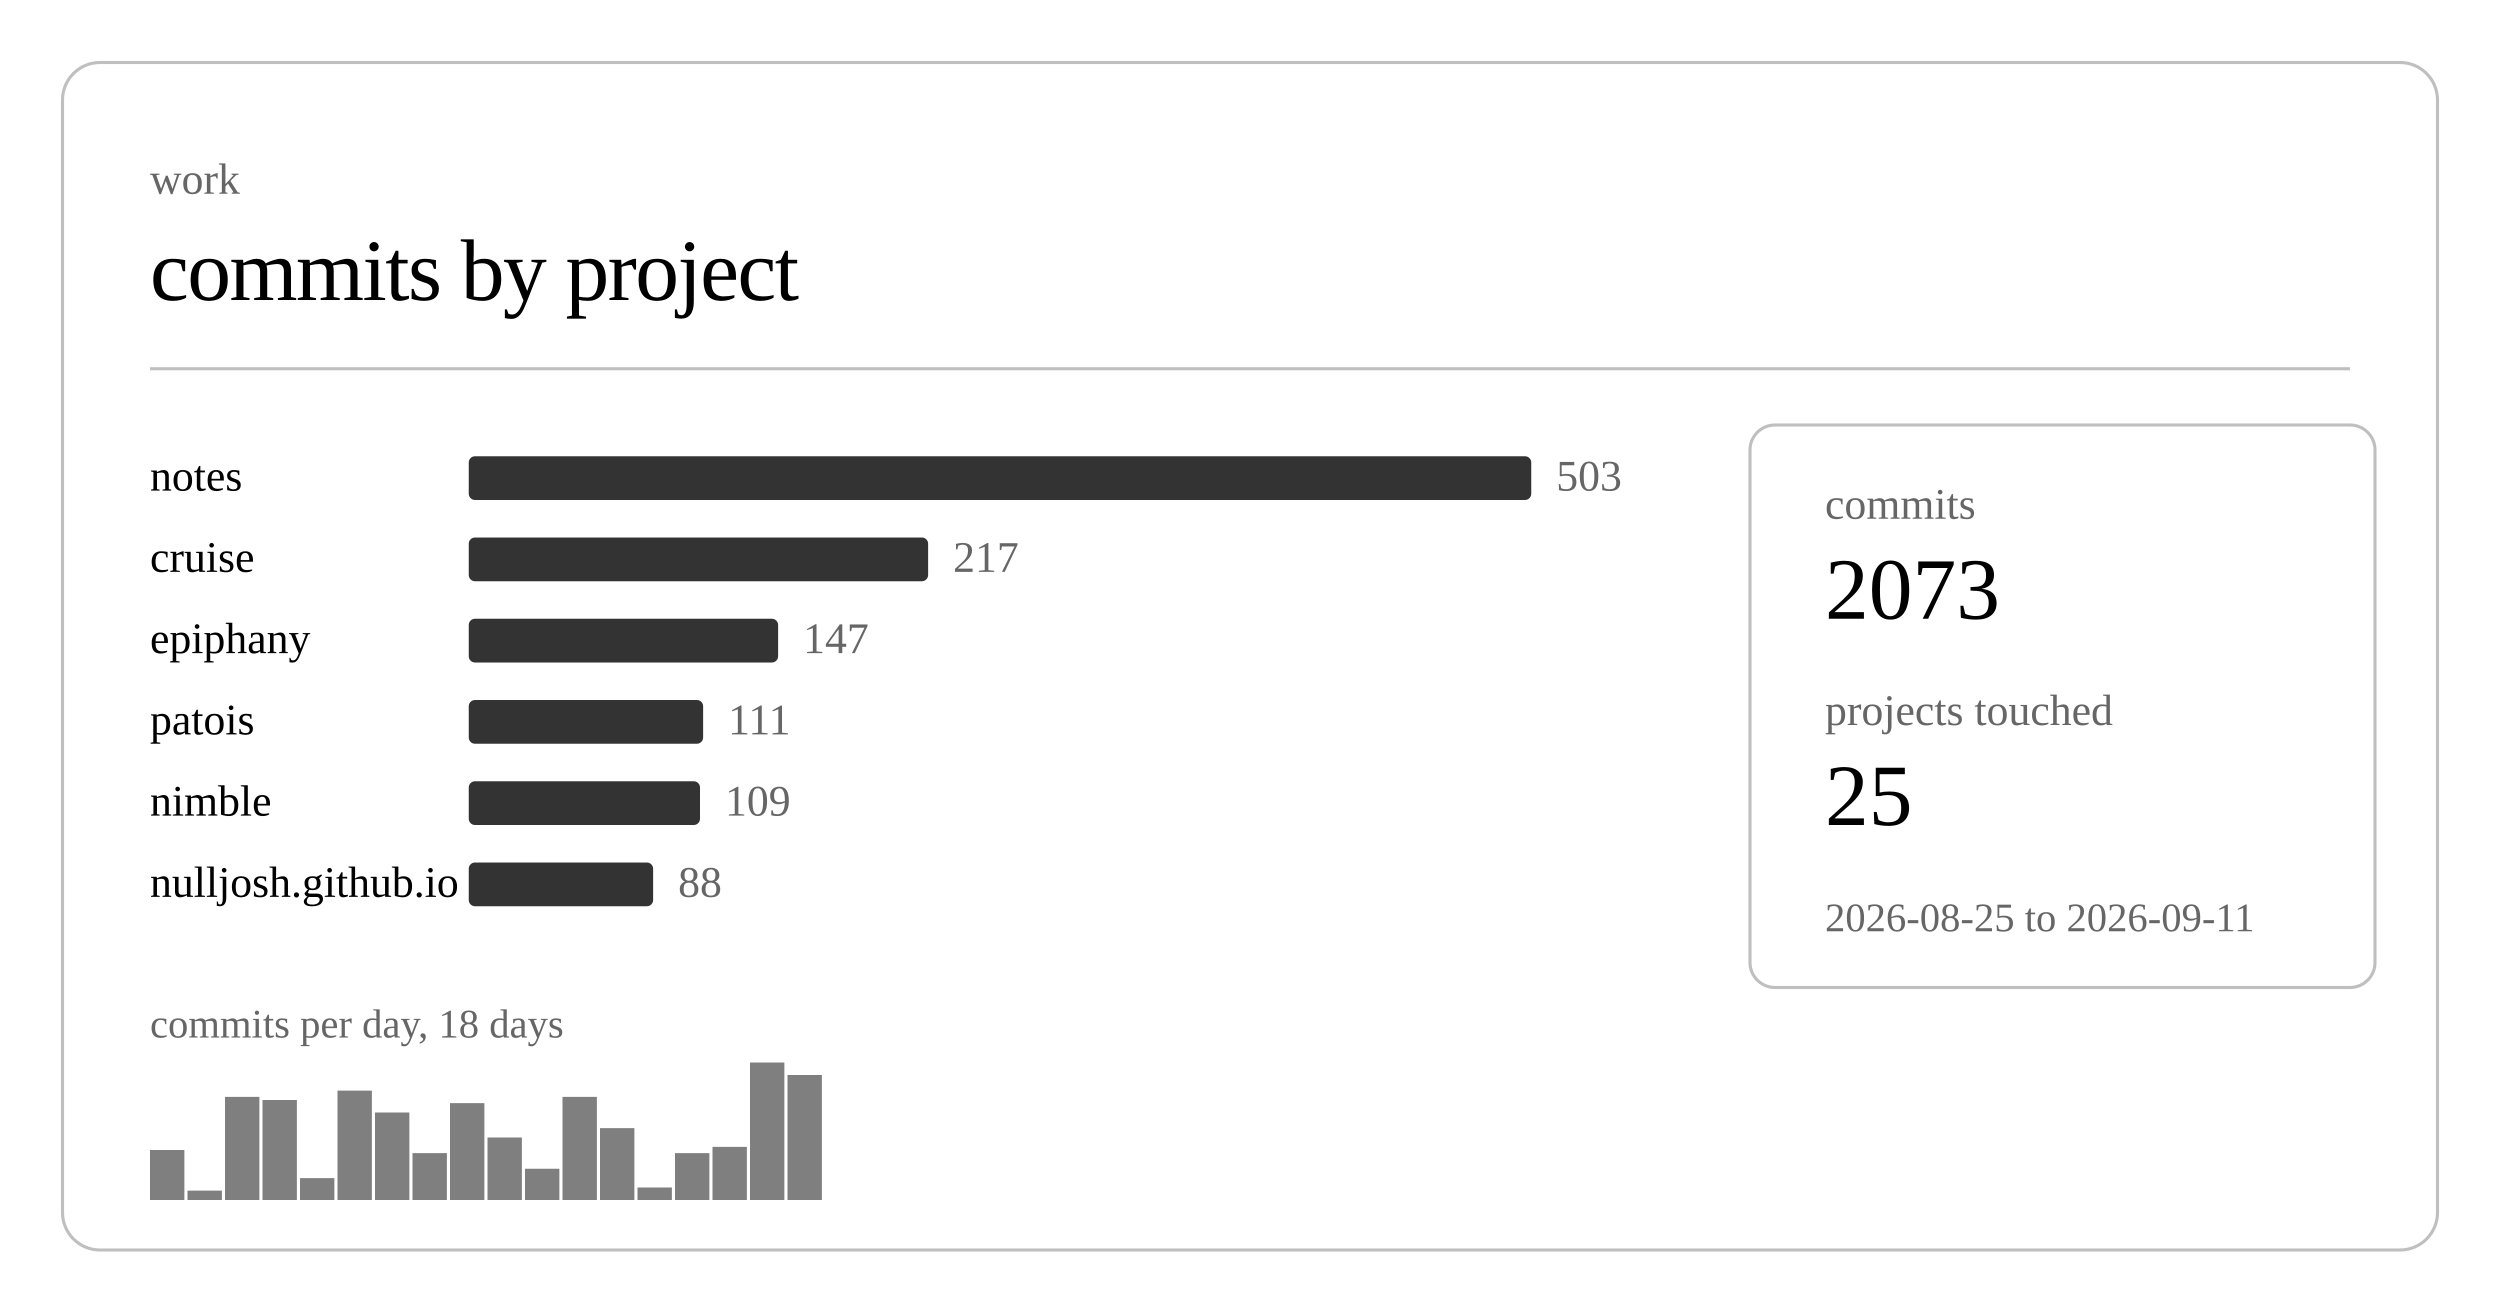
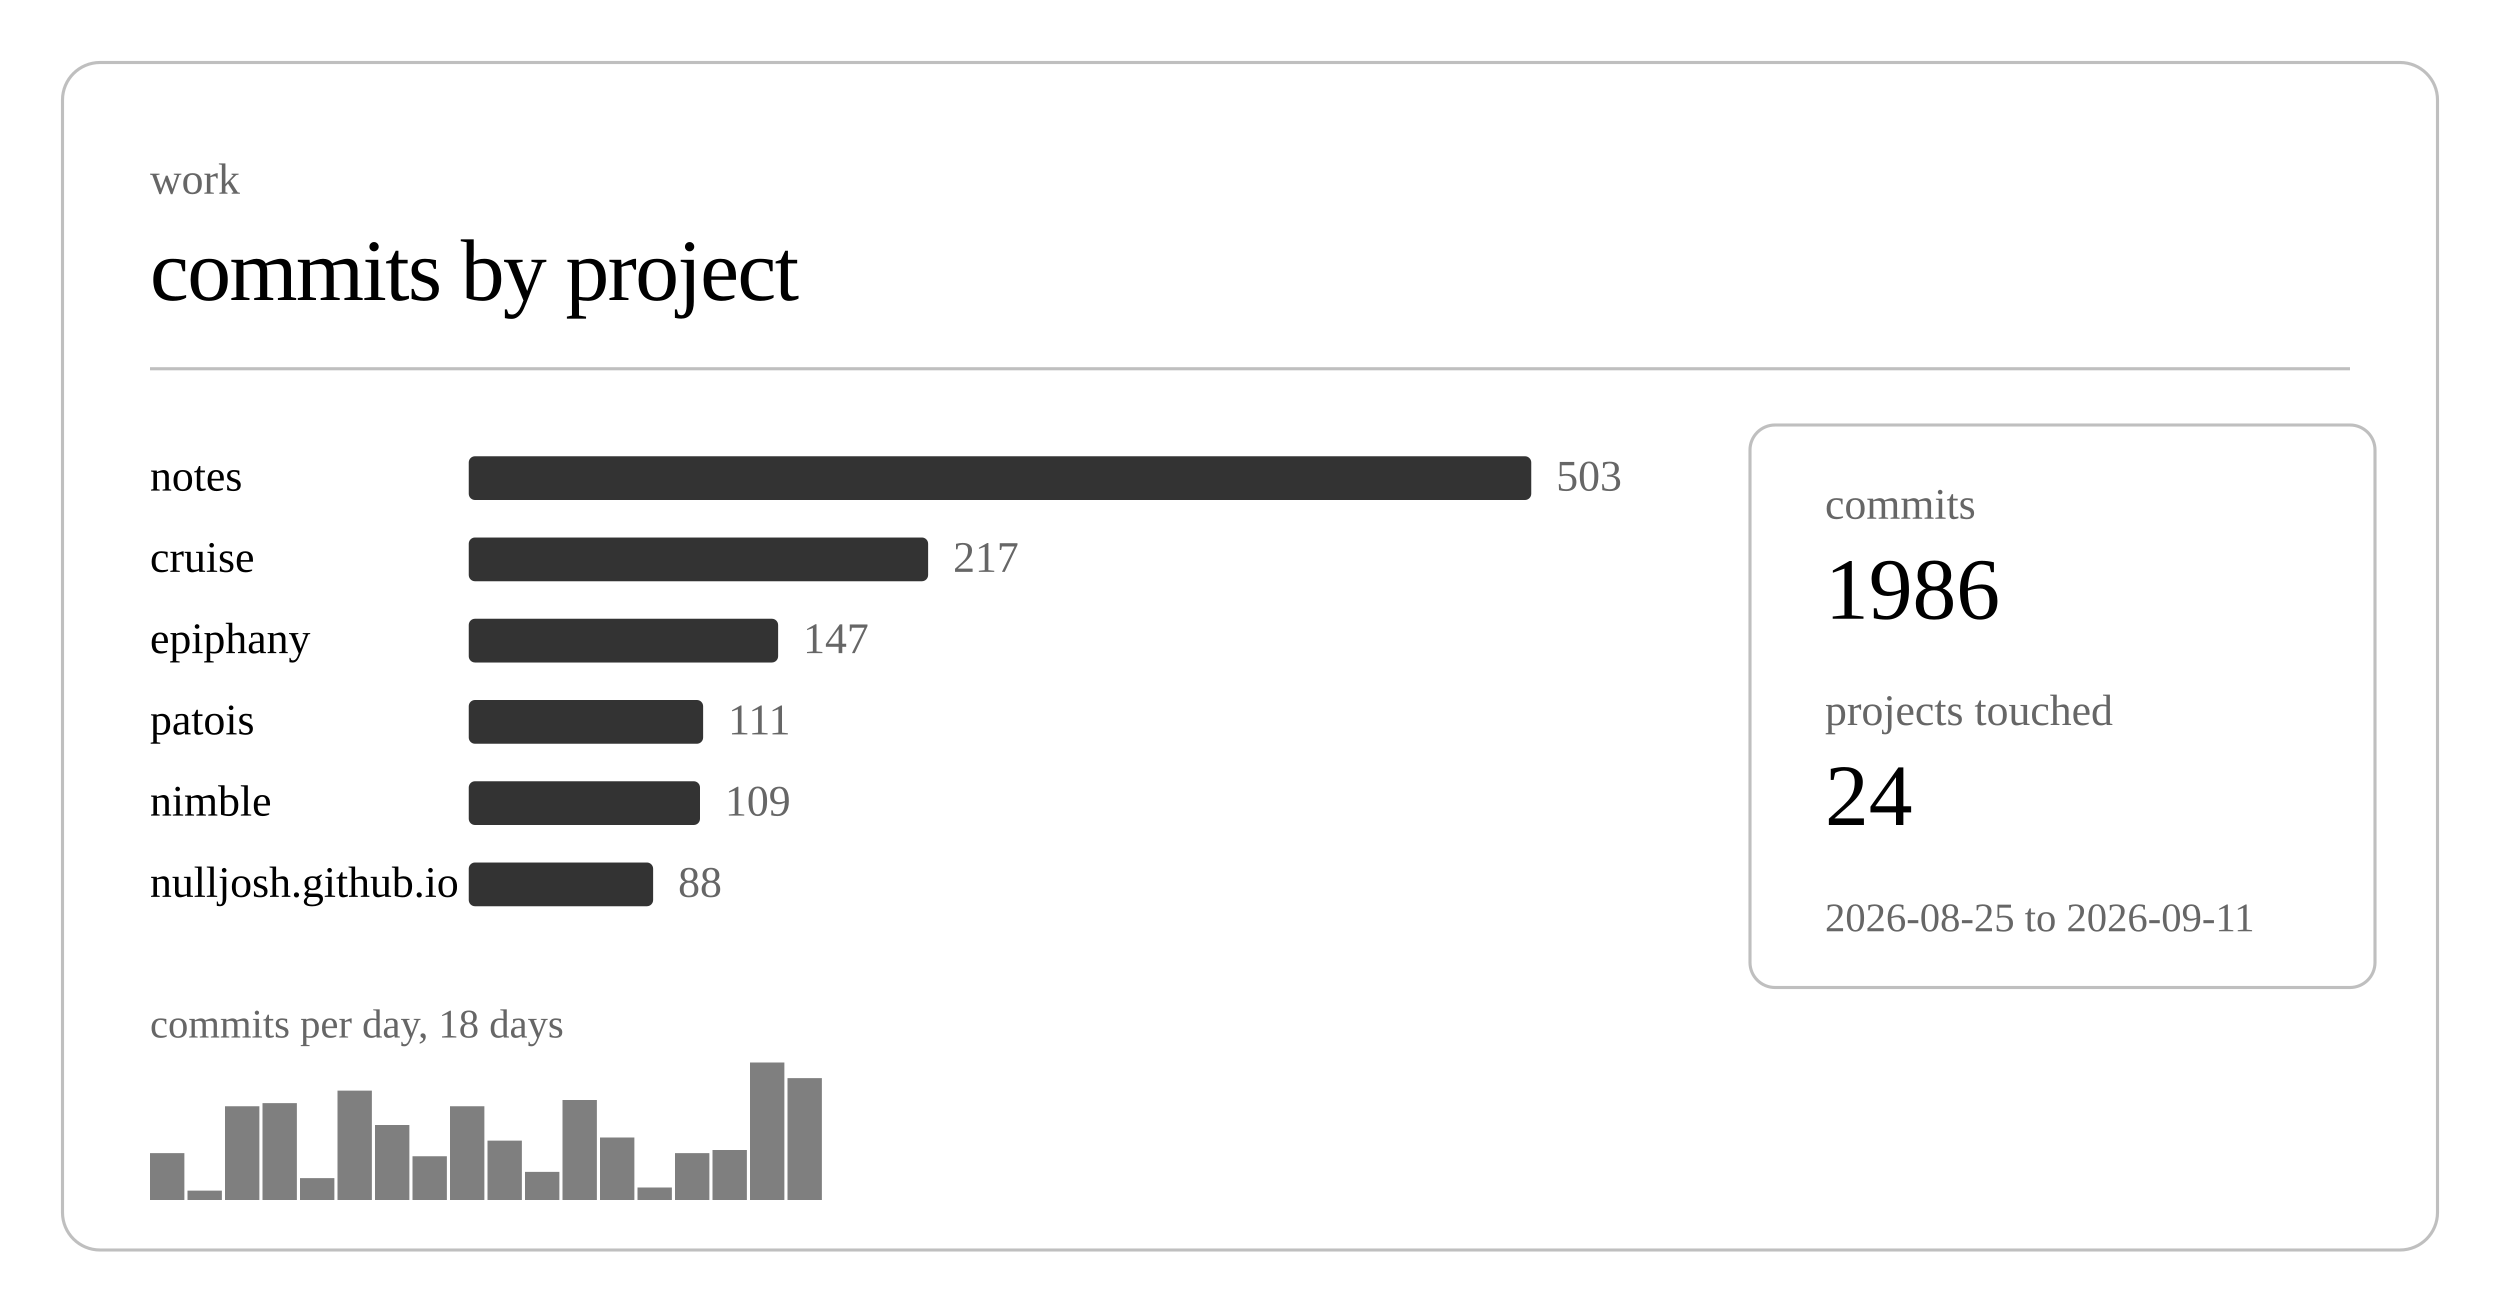
<svg xmlns="http://www.w3.org/2000/svg" class="post-header-svg graph-svg" viewBox="0 0 800 420" width="800" height="420">
  <rect x="20" y="20" width="760" height="380" rx="12" ry="12" fill="none" stroke="currentColor" stroke-width="1" opacity="0.25" />
  <text fill="currentColor" x="48" y="62" font-size="14" opacity="0.6">work</text>
  <text fill="currentColor" x="48" y="96" font-size="28" font-weight="300" letter-spacing="-0.5">commits by project</text>
  <line stroke="currentColor" x1="48" y1="118" x2="752" y2="118" stroke-width="1" opacity="0.25" />
  <a href="https://github.com/nulljosh/notes">
    <text fill="currentColor" x="48" y="157" font-size="14">notes</text>
  </a>
  <rect x="150" y="146" width="340" height="14" rx="2" fill="currentColor" opacity="0.8" />
  <text fill="currentColor" x="498" y="157" font-size="14" opacity="0.6">503</text>
  <a href="https://github.com/nulljosh/cruise">
    <text fill="currentColor" x="48" y="183" font-size="14">cruise</text>
  </a>
  <rect x="150" y="172" width="147" height="14" rx="2" fill="currentColor" opacity="0.8" />
  <text fill="currentColor" x="305" y="183" font-size="14" opacity="0.6">217</text>
  <a href="https://github.com/nulljosh/epiphany">
    <text fill="currentColor" x="48" y="209" font-size="14">epiphany</text>
  </a>
  <rect x="150" y="198" width="99" height="14" rx="2" fill="currentColor" opacity="0.8" />
  <text fill="currentColor" x="257" y="209" font-size="14" opacity="0.6">147</text>
  <a href="https://github.com/nulljosh/patois">
    <text fill="currentColor" x="48" y="235" font-size="14">patois</text>
  </a>
  <rect x="150" y="224" width="75" height="14" rx="2" fill="currentColor" opacity="0.8" />
  <text fill="currentColor" x="233" y="235" font-size="14" opacity="0.6">111</text>
  <a href="https://github.com/nulljosh/nimble">
    <text fill="currentColor" x="48" y="261" font-size="14">nimble</text>
  </a>
  <rect x="150" y="250" width="74" height="14" rx="2" fill="currentColor" opacity="0.8" />
  <text fill="currentColor" x="232" y="261" font-size="14" opacity="0.6">109</text>
  <a href="https://github.com/nulljosh/nulljosh.github.io">
    <text fill="currentColor" x="48" y="287" font-size="14">nulljosh.github.io</text>
  </a>
  <rect x="150" y="276" width="59" height="14" rx="2" fill="currentColor" opacity="0.8" />
  <text fill="currentColor" x="217" y="287" font-size="14" opacity="0.6">88</text>
-   <rect x="48.0" y="368" width="11.0" height="16" fill="currentColor" opacity="0.5" />
+   <rect x="48.0" y="369" width="11.0" height="15" fill="currentColor" opacity="0.5" />
  <rect x="60.0" y="381" width="11.0" height="3" fill="currentColor" opacity="0.5" />
-   <rect x="72.0" y="351" width="11.0" height="33" fill="currentColor" opacity="0.5" />
-   <rect x="84.0" y="352" width="11.0" height="32" fill="currentColor" opacity="0.5" />
+   <rect x="72.0" y="354" width="11.0" height="30" fill="currentColor" opacity="0.5" />
+   <rect x="84.0" y="353" width="11.0" height="31" fill="currentColor" opacity="0.5" />
  <rect x="96.0" y="377" width="11.0" height="7" fill="currentColor" opacity="0.5" />
  <rect x="108.0" y="349" width="11.0" height="35" fill="currentColor" opacity="0.5" />
-   <rect x="120.0" y="356" width="11.0" height="28" fill="currentColor" opacity="0.5" />
-   <rect x="132.0" y="369" width="11.0" height="15" fill="currentColor" opacity="0.5" />
-   <rect x="144.0" y="353" width="11.0" height="31" fill="currentColor" opacity="0.5" />
-   <rect x="156.0" y="364" width="11.0" height="20" fill="currentColor" opacity="0.5" />
-   <rect x="168.0" y="374" width="11.0" height="10" fill="currentColor" opacity="0.5" />
-   <rect x="180.0" y="351" width="11.0" height="33" fill="currentColor" opacity="0.5" />
-   <rect x="192.0" y="361" width="11.0" height="23" fill="currentColor" opacity="0.5" />
+   <rect x="120.0" y="360" width="11.0" height="24" fill="currentColor" opacity="0.5" />
+   <rect x="132.0" y="370" width="11.0" height="14" fill="currentColor" opacity="0.5" />
+   <rect x="144.0" y="354" width="11.0" height="30" fill="currentColor" opacity="0.5" />
+   <rect x="156.0" y="365" width="11.0" height="19" fill="currentColor" opacity="0.5" />
+   <rect x="168.0" y="375" width="11.0" height="9" fill="currentColor" opacity="0.5" />
+   <rect x="180.0" y="352" width="11.0" height="32" fill="currentColor" opacity="0.5" />
+   <rect x="192.0" y="364" width="11.0" height="20" fill="currentColor" opacity="0.5" />
  <rect x="204.0" y="380" width="11.0" height="4" fill="currentColor" opacity="0.5" />
  <rect x="216.0" y="369" width="11.0" height="15" fill="currentColor" opacity="0.5" />
-   <rect x="228.0" y="367" width="11.0" height="17" fill="currentColor" opacity="0.5" />
+   <rect x="228.0" y="368" width="11.0" height="16" fill="currentColor" opacity="0.5" />
  <rect x="240.0" y="340" width="11.0" height="44" fill="currentColor" opacity="0.5" />
-   <rect x="252.0" y="344" width="11.0" height="40" fill="currentColor" opacity="0.5" />
+   <rect x="252.0" y="345" width="11.0" height="39" fill="currentColor" opacity="0.5" />
  <text fill="currentColor" x="48" y="332" font-size="13" opacity="0.6">commits per day, 18 days</text>
  <rect x="560" y="136" width="200" height="180" rx="8" ry="8" fill="none" stroke="currentColor" stroke-width="1" opacity="0.25" />
  <text fill="currentColor" x="584" y="166" font-size="14" opacity="0.6">commits</text>
-   <text fill="currentColor" x="584" y="198" font-size="28" font-weight="500">2073</text>
+   <text fill="currentColor" x="584" y="198" font-size="28" font-weight="500">1986</text>
  <text fill="currentColor" x="584" y="232" font-size="14" opacity="0.6">projects touched</text>
-   <text fill="currentColor" x="584" y="264" font-size="28" font-weight="500">25</text>
+   <text fill="currentColor" x="584" y="264" font-size="28" font-weight="500">24</text>
  <text fill="currentColor" x="584" y="298" font-size="13" opacity="0.6">2026-08-25 to 2026-09-11</text>
</svg>
